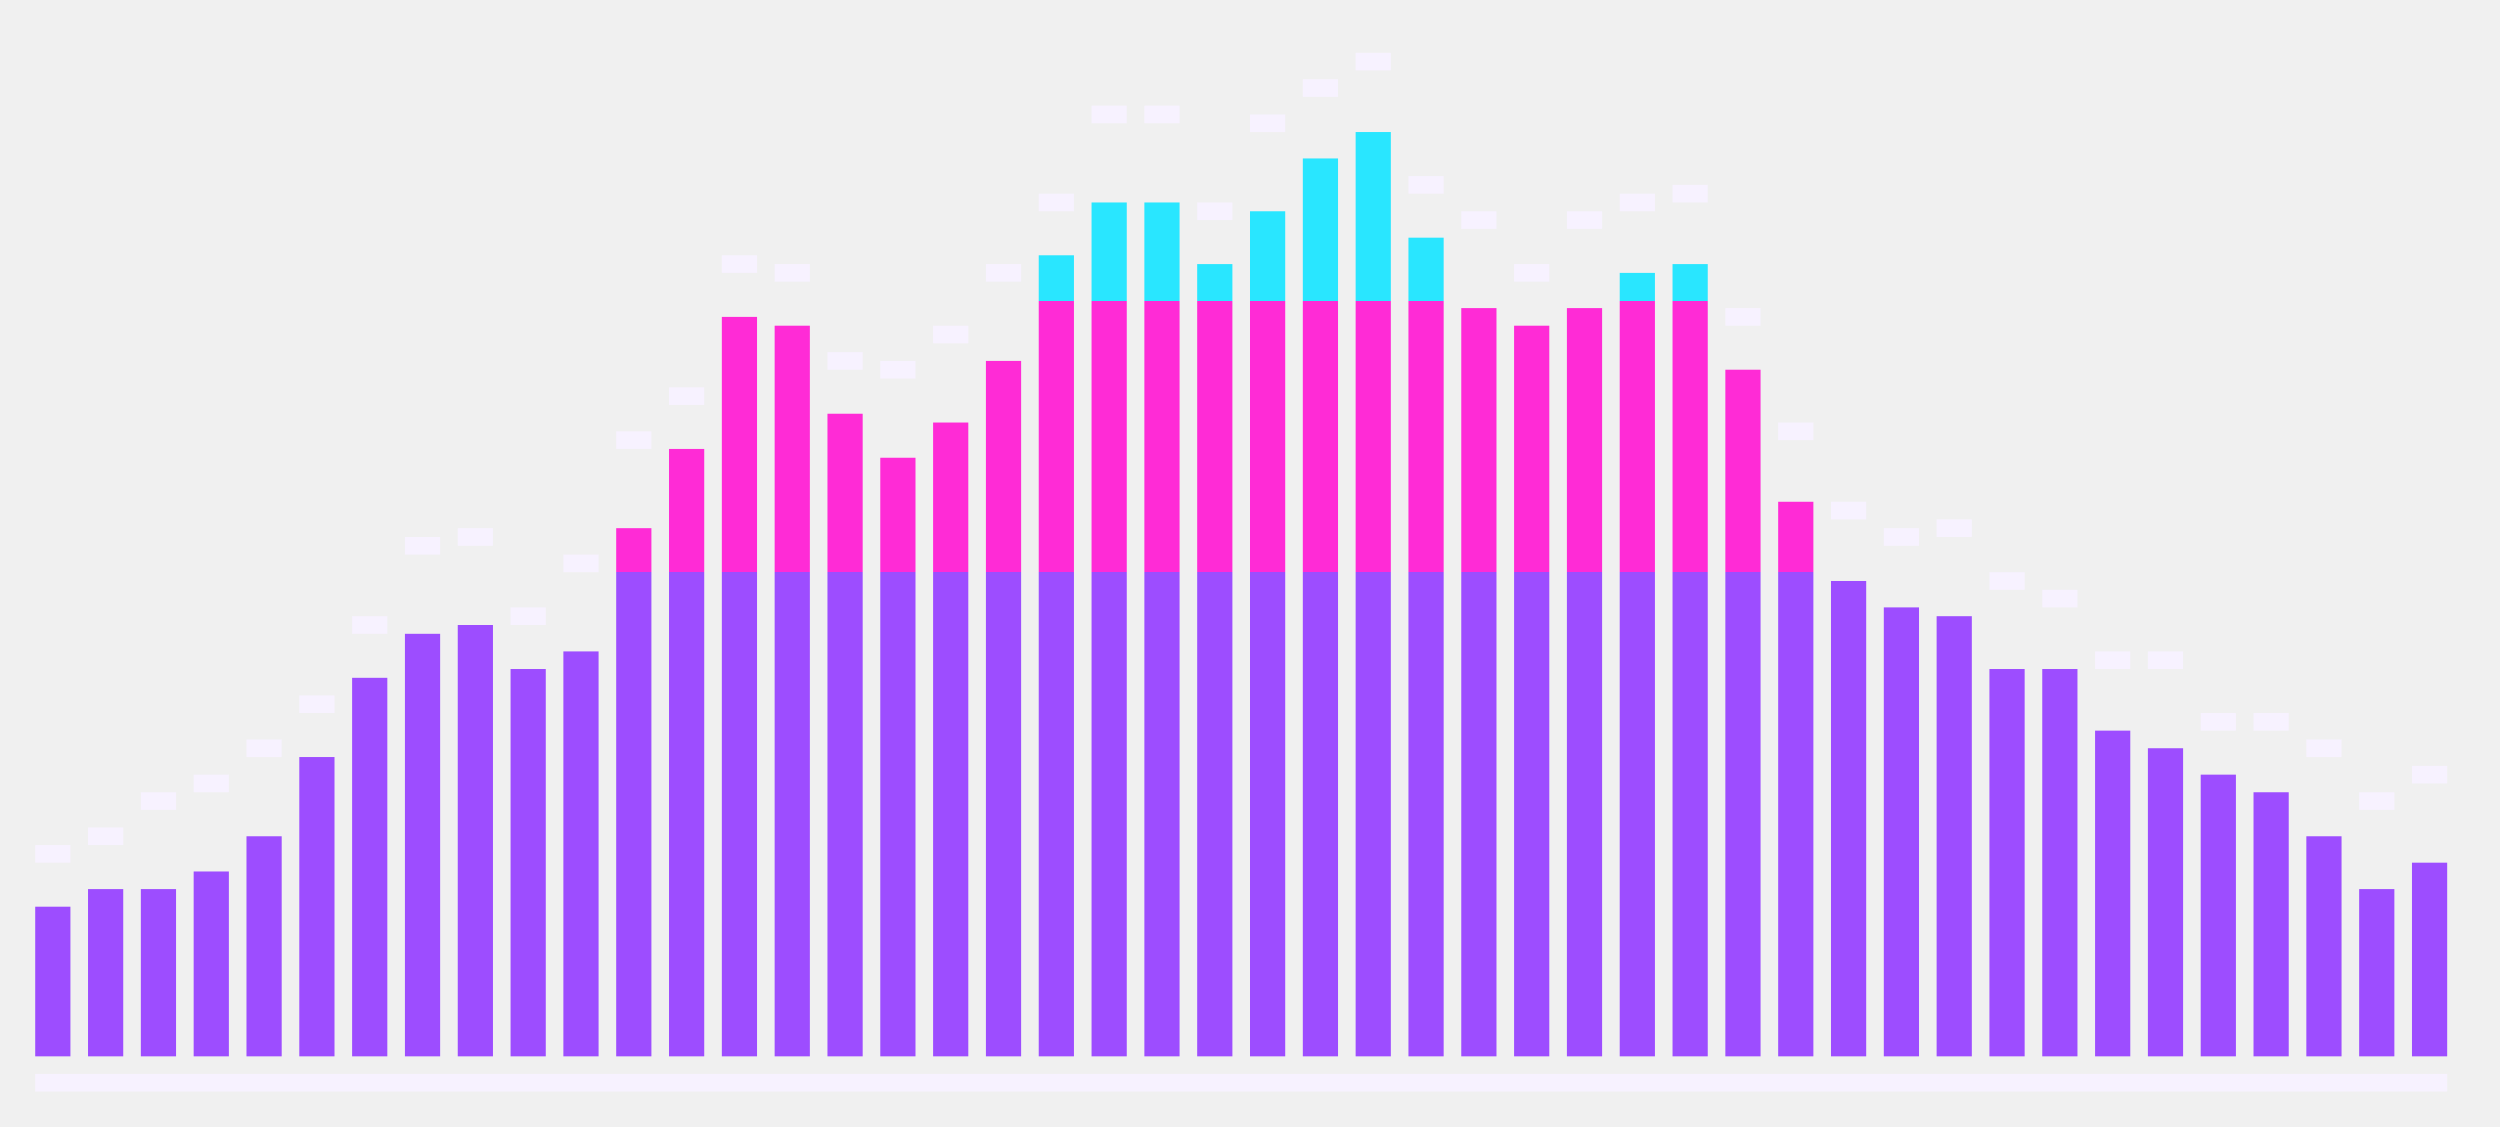
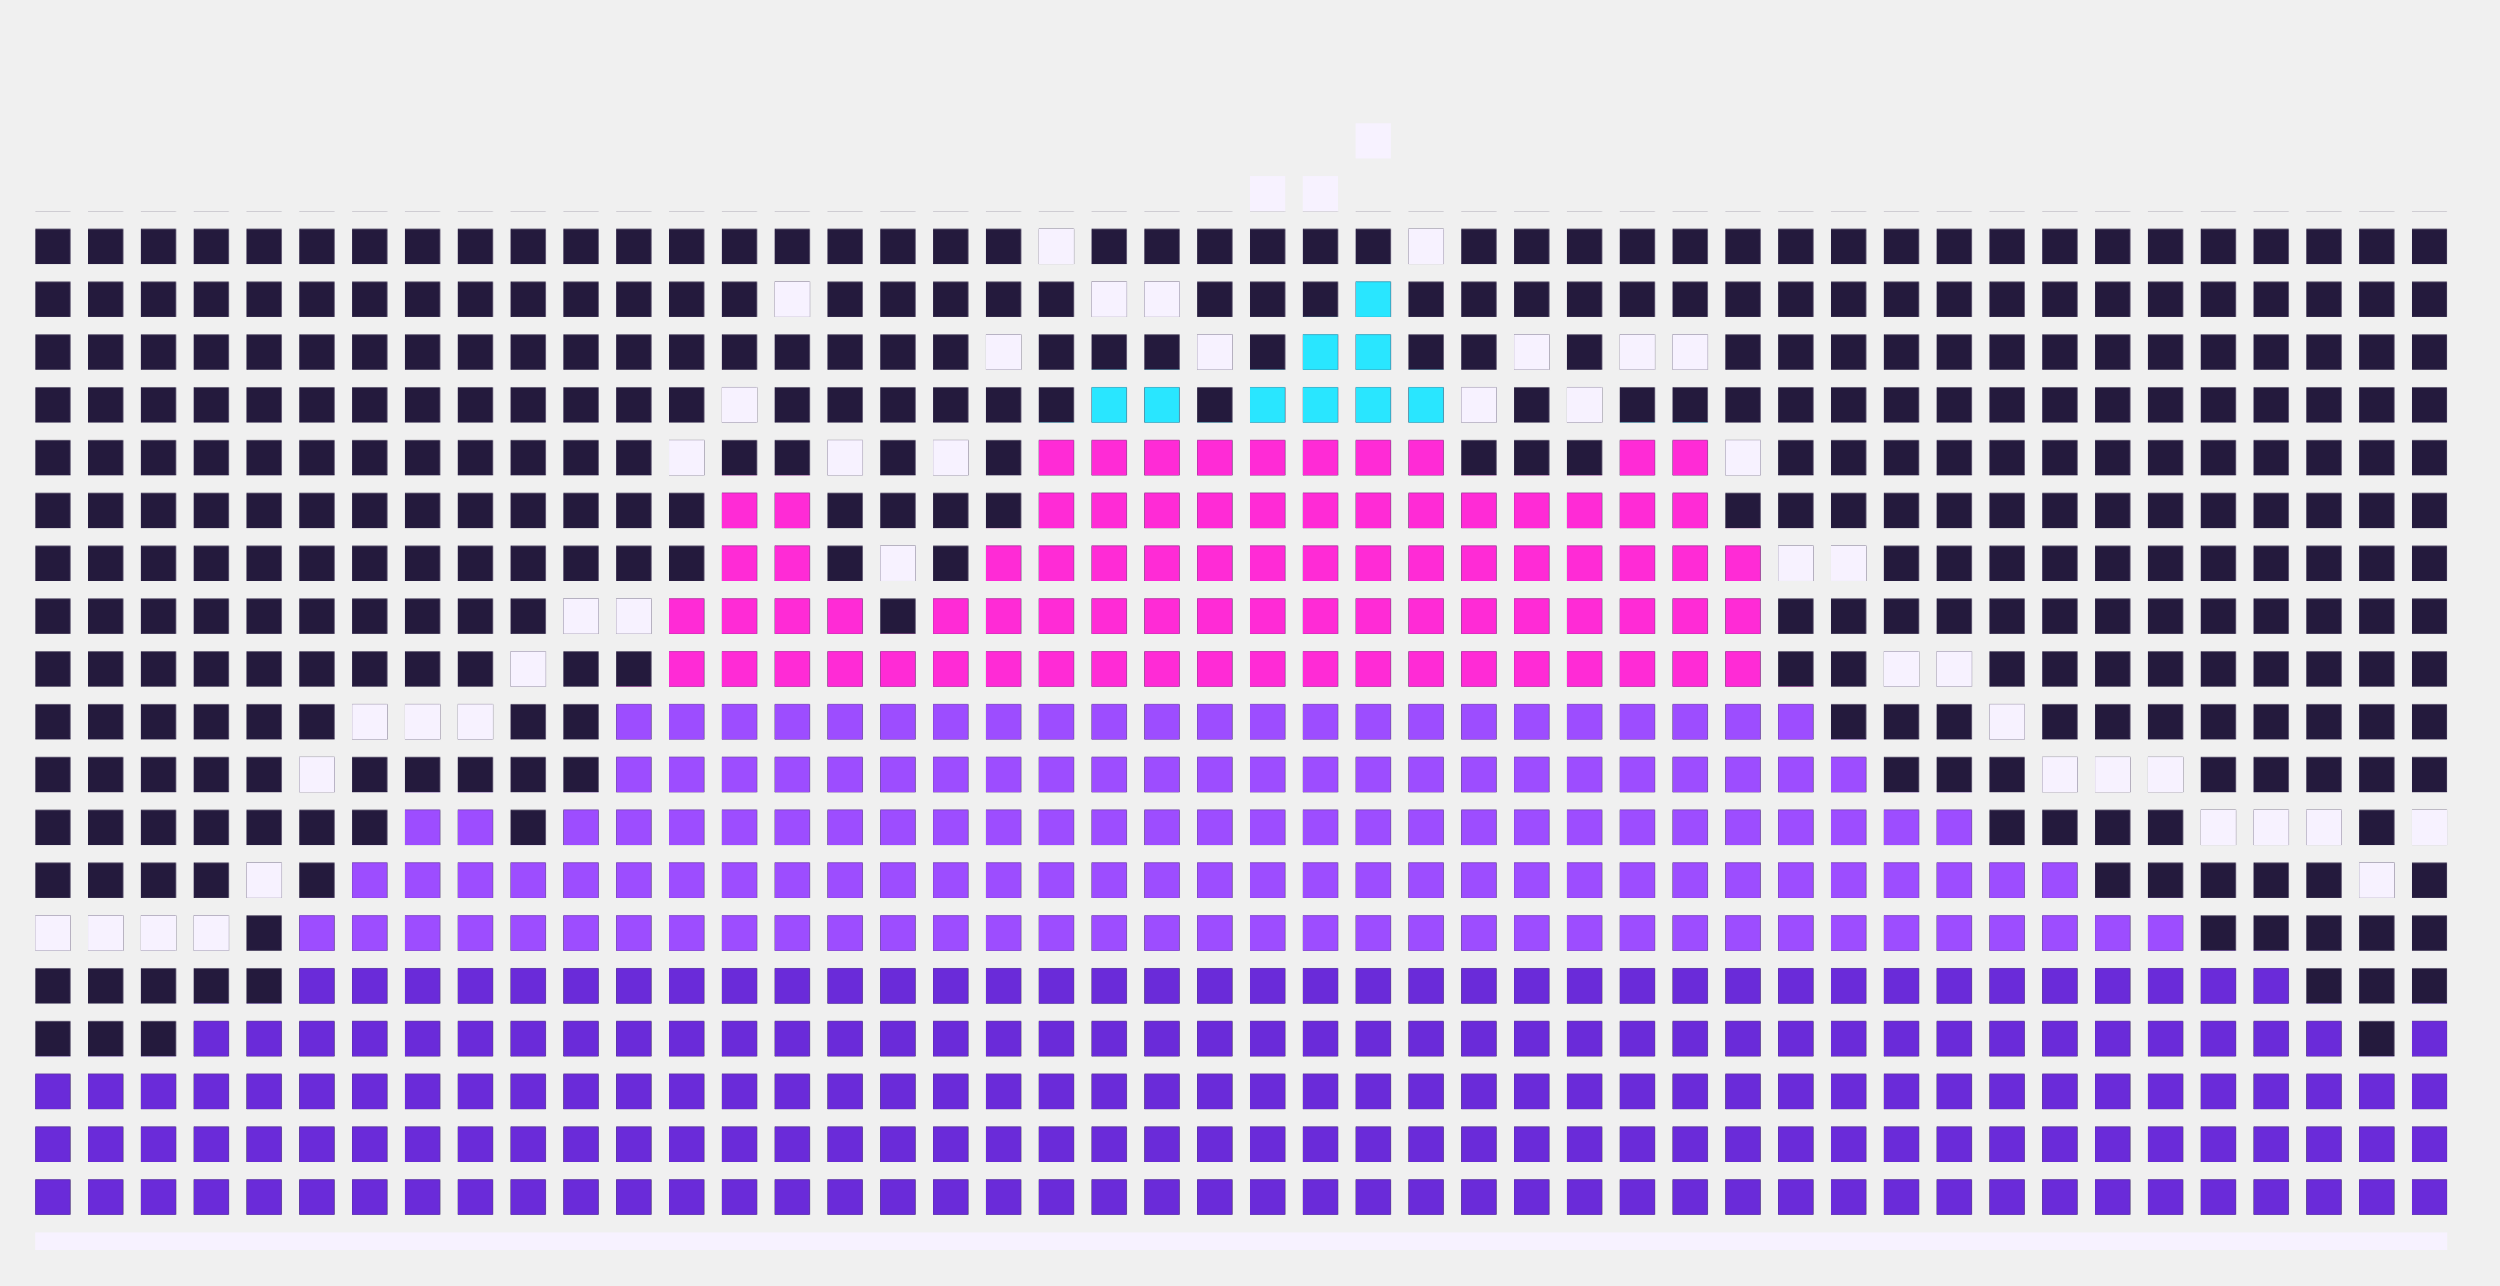
- <svg xmlns="http://www.w3.org/2000/svg" viewBox="8 30 284 128" aria-hidden="true">
+ <svg xmlns="http://www.w3.org/2000/svg" viewBox="8 12 284 146" aria-hidden="true">
  <defs>
-     <linearGradient id="lv" gradientUnits="userSpaceOnUse" x1="0" y1="150" x2="0" y2="40">
-       <stop offset="0" stop-color="#9D4DFF" />
-       <stop offset="0.5" stop-color="#9D4DFF" />
-       <stop offset="0.5" stop-color="#FF2BD6" />
-       <stop offset="0.78" stop-color="#FF2BD6" />
-       <stop offset="0.78" stop-color="#29E6FF" />
+     <pattern id="rgOn" width="6" height="6" patternUnits="userSpaceOnUse" x="12" y="150">
+       <rect x="0" y="2" width="4" height="4" fill="#fff" />
+     </pattern>
+     <pattern id="rgOff" width="6" height="6" patternUnits="userSpaceOnUse" x="12" y="150">
+       <rect x="0" y="2" width="4" height="4" fill="#241A3D" />
+     </pattern>
+     <mask id="rgMask" maskUnits="userSpaceOnUse" x="0" y="0" width="300" height="160">
+       <rect x="0" y="0" width="300" height="160" fill="url(#rgOn)" />
+     </mask>
+     <linearGradient id="rgLv" gradientUnits="userSpaceOnUse" x1="0" y1="150" x2="0" y2="36">
+       <stop offset="0" stop-color="#6A2BD9" />
+       <stop offset="0.263" stop-color="#6A2BD9" />
+       <stop offset="0.263" stop-color="#9D4DFF" />
+       <stop offset="0.526" stop-color="#9D4DFF" />
+       <stop offset="0.526" stop-color="#FF2BD6" />
+       <stop offset="0.789" stop-color="#FF2BD6" />
+       <stop offset="0.789" stop-color="#29E6FF" />
      <stop offset="1" stop-color="#29E6FF" />
    </linearGradient>
  </defs>
-   <g fill="url(#lv)">
-     <rect x="12" y="133" width="4" height="17" />
-     <rect x="18" y="131" width="4" height="19" />
-     <rect x="24" y="131" width="4" height="19" />
-     <rect x="30" y="129" width="4" height="21" />
-     <rect x="36" y="125" width="4" height="25" />
-     <rect x="42" y="116" width="4" height="34" />
-     <rect x="48" y="107" width="4" height="43" />
+   <rect x="12" y="36" width="274" height="114" fill="url(#rgOff)" />
+   <g mask="url(#rgMask)" fill="url(#rgLv)">
+     <rect x="12" y="132" width="4" height="18" />
+     <rect x="18" y="132" width="4" height="18" />
+     <rect x="24" y="132" width="4" height="18" />
+     <rect x="30" y="126" width="4" height="24" />
+     <rect x="36" y="126" width="4" height="24" />
+     <rect x="42" y="114" width="4" height="36" />
+     <rect x="48" y="108" width="4" height="42" />
    <rect x="54" y="102" width="4" height="48" />
-     <rect x="60" y="101" width="4" height="49" />
-     <rect x="66" y="106" width="4" height="44" />
-     <rect x="72" y="104" width="4" height="46" />
+     <rect x="60" y="102" width="4" height="48" />
+     <rect x="66" y="108" width="4" height="42" />
+     <rect x="72" y="102" width="4" height="48" />
    <rect x="78" y="90" width="4" height="60" />
-     <rect x="84" y="81" width="4" height="69" />
+     <rect x="84" y="78" width="4" height="72" />
    <rect x="90" y="66" width="4" height="84" />
-     <rect x="96" y="67" width="4" height="83" />
-     <rect x="102" y="77" width="4" height="73" />
-     <rect x="108" y="82" width="4" height="68" />
+     <rect x="96" y="66" width="4" height="84" />
+     <rect x="102" y="78" width="4" height="72" />
+     <rect x="108" y="84" width="4" height="66" />
    <rect x="114" y="78" width="4" height="72" />
-     <rect x="120" y="71" width="4" height="79" />
-     <rect x="126" y="59" width="4" height="91" />
-     <rect x="132" y="53" width="4" height="97" />
-     <rect x="138" y="53" width="4" height="97" />
+     <rect x="120" y="72" width="4" height="78" />
+     <rect x="126" y="60" width="4" height="90" />
+     <rect x="132" y="54" width="4" height="96" />
+     <rect x="138" y="54" width="4" height="96" />
    <rect x="144" y="60" width="4" height="90" />
    <rect x="150" y="54" width="4" height="96" />
    <rect x="156" y="48" width="4" height="102" />
-     <rect x="162" y="45" width="4" height="105" />
-     <rect x="168" y="57" width="4" height="93" />
-     <rect x="174" y="65" width="4" height="85" />
-     <rect x="180" y="67" width="4" height="83" />
-     <rect x="186" y="65" width="4" height="85" />
-     <rect x="192" y="61" width="4" height="89" />
+     <rect x="162" y="42" width="4" height="108" />
+     <rect x="168" y="54" width="4" height="96" />
+     <rect x="174" y="66" width="4" height="84" />
+     <rect x="180" y="66" width="4" height="84" />
+     <rect x="186" y="66" width="4" height="84" />
+     <rect x="192" y="60" width="4" height="90" />
    <rect x="198" y="60" width="4" height="90" />
    <rect x="204" y="72" width="4" height="78" />
-     <rect x="210" y="87" width="4" height="63" />
+     <rect x="210" y="90" width="4" height="60" />
    <rect x="216" y="96" width="4" height="54" />
-     <rect x="222" y="99" width="4" height="51" />
-     <rect x="228" y="100" width="4" height="50" />
-     <rect x="234" y="106" width="4" height="44" />
-     <rect x="240" y="106" width="4" height="44" />
-     <rect x="246" y="113" width="4" height="37" />
-     <rect x="252" y="115" width="4" height="35" />
-     <rect x="258" y="118" width="4" height="32" />
+     <rect x="222" y="102" width="4" height="48" />
+     <rect x="228" y="102" width="4" height="48" />
+     <rect x="234" y="108" width="4" height="42" />
+     <rect x="240" y="108" width="4" height="42" />
+     <rect x="246" y="114" width="4" height="36" />
+     <rect x="252" y="114" width="4" height="36" />
+     <rect x="258" y="120" width="4" height="30" />
    <rect x="264" y="120" width="4" height="30" />
-     <rect x="270" y="125" width="4" height="25" />
-     <rect x="276" y="131" width="4" height="19" />
-     <rect x="282" y="128" width="4" height="22" />
+     <rect x="270" y="126" width="4" height="24" />
+     <rect x="276" y="132" width="4" height="18" />
+     <rect x="282" y="126" width="4" height="24" />
  </g>
  <g fill="#F7F2FF">
-     <rect x="12" y="126" width="4" height="2" />
-     <rect x="18" y="124" width="4" height="2" />
-     <rect x="24" y="120" width="4" height="2" />
-     <rect x="30" y="118" width="4" height="2" />
-     <rect x="36" y="114" width="4" height="2" />
-     <rect x="42" y="109" width="4" height="2" />
-     <rect x="48" y="100" width="4" height="2" />
-     <rect x="54" y="91" width="4" height="2" />
-     <rect x="60" y="90" width="4" height="2" />
-     <rect x="66" y="99" width="4" height="2" />
-     <rect x="72" y="93" width="4" height="2" />
-     <rect x="78" y="79" width="4" height="2" />
-     <rect x="84" y="74" width="4" height="2" />
-     <rect x="90" y="59" width="4" height="2" />
-     <rect x="96" y="60" width="4" height="2" />
-     <rect x="102" y="70" width="4" height="2" />
-     <rect x="108" y="71" width="4" height="2" />
-     <rect x="114" y="67" width="4" height="2" />
-     <rect x="120" y="60" width="4" height="2" />
-     <rect x="126" y="52" width="4" height="2" />
-     <rect x="132" y="42" width="4" height="2" />
-     <rect x="138" y="42" width="4" height="2" />
-     <rect x="144" y="53" width="4" height="2" />
-     <rect x="150" y="43" width="4" height="2" />
-     <rect x="156" y="39" width="4" height="2" />
-     <rect x="162" y="36" width="4" height="2" />
-     <rect x="168" y="50" width="4" height="2" />
-     <rect x="174" y="54" width="4" height="2" />
-     <rect x="180" y="60" width="4" height="2" />
-     <rect x="186" y="54" width="4" height="2" />
-     <rect x="192" y="52" width="4" height="2" />
-     <rect x="198" y="51" width="4" height="2" />
-     <rect x="204" y="65" width="4" height="2" />
-     <rect x="210" y="78" width="4" height="2" />
-     <rect x="216" y="87" width="4" height="2" />
-     <rect x="222" y="90" width="4" height="2" />
-     <rect x="228" y="89" width="4" height="2" />
-     <rect x="234" y="95" width="4" height="2" />
-     <rect x="240" y="97" width="4" height="2" />
-     <rect x="246" y="104" width="4" height="2" />
-     <rect x="252" y="104" width="4" height="2" />
-     <rect x="258" y="111" width="4" height="2" />
-     <rect x="264" y="111" width="4" height="2" />
-     <rect x="270" y="114" width="4" height="2" />
-     <rect x="276" y="120" width="4" height="2" />
-     <rect x="282" y="117" width="4" height="2" />
+     <rect x="12" y="116" width="4" height="4" />
+     <rect x="18" y="116" width="4" height="4" />
+     <rect x="24" y="116" width="4" height="4" />
+     <rect x="30" y="116" width="4" height="4" />
+     <rect x="36" y="110" width="4" height="4" />
+     <rect x="42" y="98" width="4" height="4" />
+     <rect x="48" y="92" width="4" height="4" />
+     <rect x="54" y="92" width="4" height="4" />
+     <rect x="60" y="92" width="4" height="4" />
+     <rect x="66" y="86" width="4" height="4" />
+     <rect x="72" y="80" width="4" height="4" />
+     <rect x="78" y="80" width="4" height="4" />
+     <rect x="84" y="62" width="4" height="4" />
+     <rect x="90" y="56" width="4" height="4" />
+     <rect x="96" y="44" width="4" height="4" />
+     <rect x="102" y="62" width="4" height="4" />
+     <rect x="108" y="74" width="4" height="4" />
+     <rect x="114" y="62" width="4" height="4" />
+     <rect x="120" y="50" width="4" height="4" />
+     <rect x="126" y="38" width="4" height="4" />
+     <rect x="132" y="44" width="4" height="4" />
+     <rect x="138" y="44" width="4" height="4" />
+     <rect x="144" y="50" width="4" height="4" />
+     <rect x="150" y="32" width="4" height="4" />
+     <rect x="156" y="32" width="4" height="4" />
+     <rect x="162" y="26" width="4" height="4" />
+     <rect x="168" y="38" width="4" height="4" />
+     <rect x="174" y="56" width="4" height="4" />
+     <rect x="180" y="50" width="4" height="4" />
+     <rect x="186" y="56" width="4" height="4" />
+     <rect x="192" y="50" width="4" height="4" />
+     <rect x="198" y="50" width="4" height="4" />
+     <rect x="204" y="62" width="4" height="4" />
+     <rect x="210" y="74" width="4" height="4" />
+     <rect x="216" y="74" width="4" height="4" />
+     <rect x="222" y="86" width="4" height="4" />
+     <rect x="228" y="86" width="4" height="4" />
+     <rect x="234" y="92" width="4" height="4" />
+     <rect x="240" y="98" width="4" height="4" />
+     <rect x="246" y="98" width="4" height="4" />
+     <rect x="252" y="98" width="4" height="4" />
+     <rect x="258" y="104" width="4" height="4" />
+     <rect x="264" y="104" width="4" height="4" />
+     <rect x="270" y="104" width="4" height="4" />
+     <rect x="276" y="110" width="4" height="4" />
+     <rect x="282" y="104" width="4" height="4" />
  </g>
  <rect x="12" y="152" width="274" height="2" fill="#F7F2FF" />
</svg>
